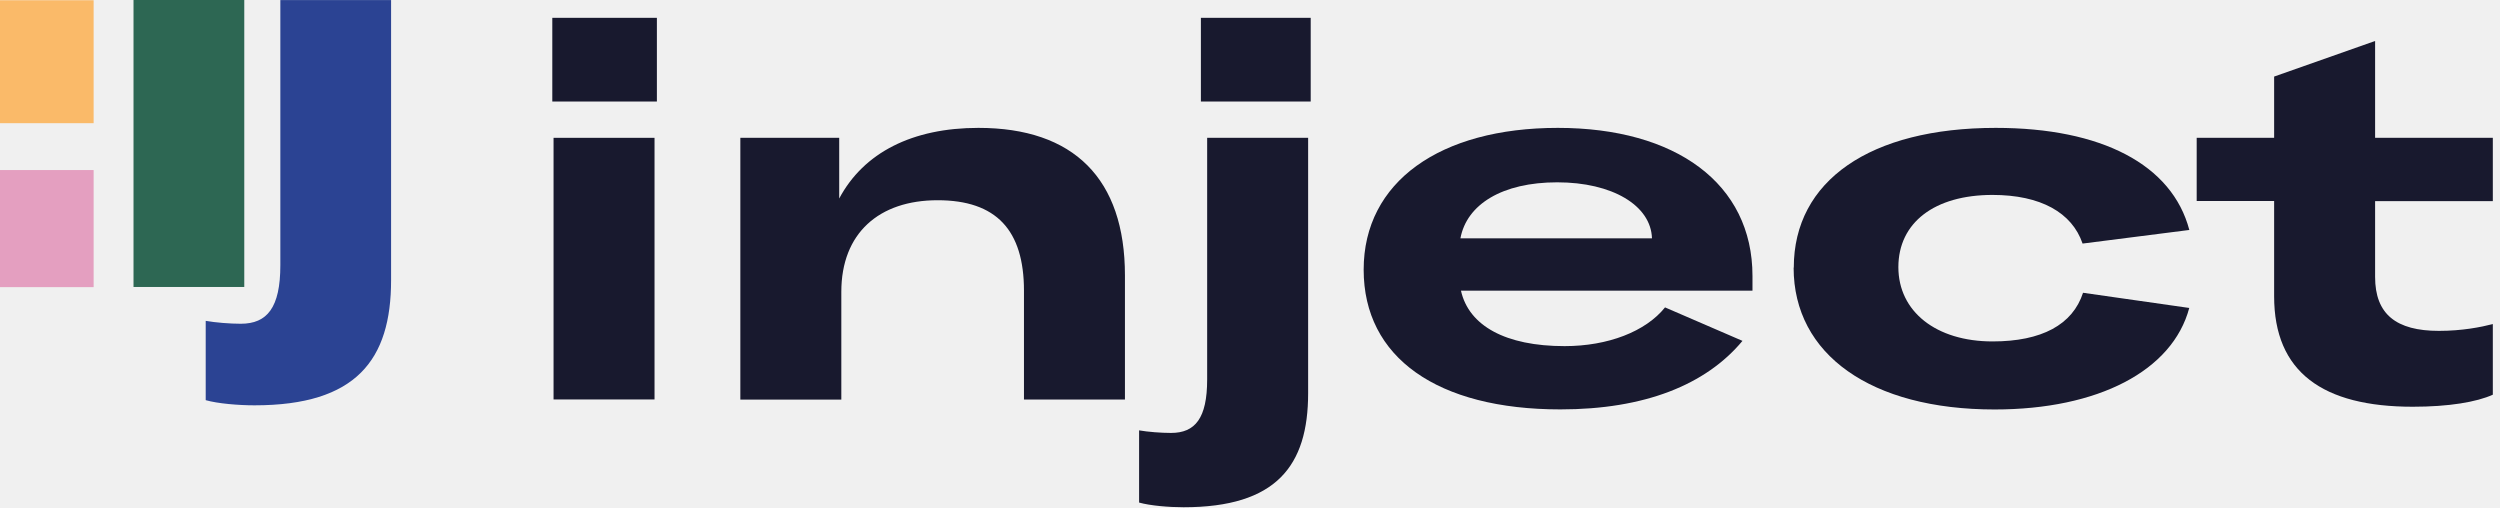
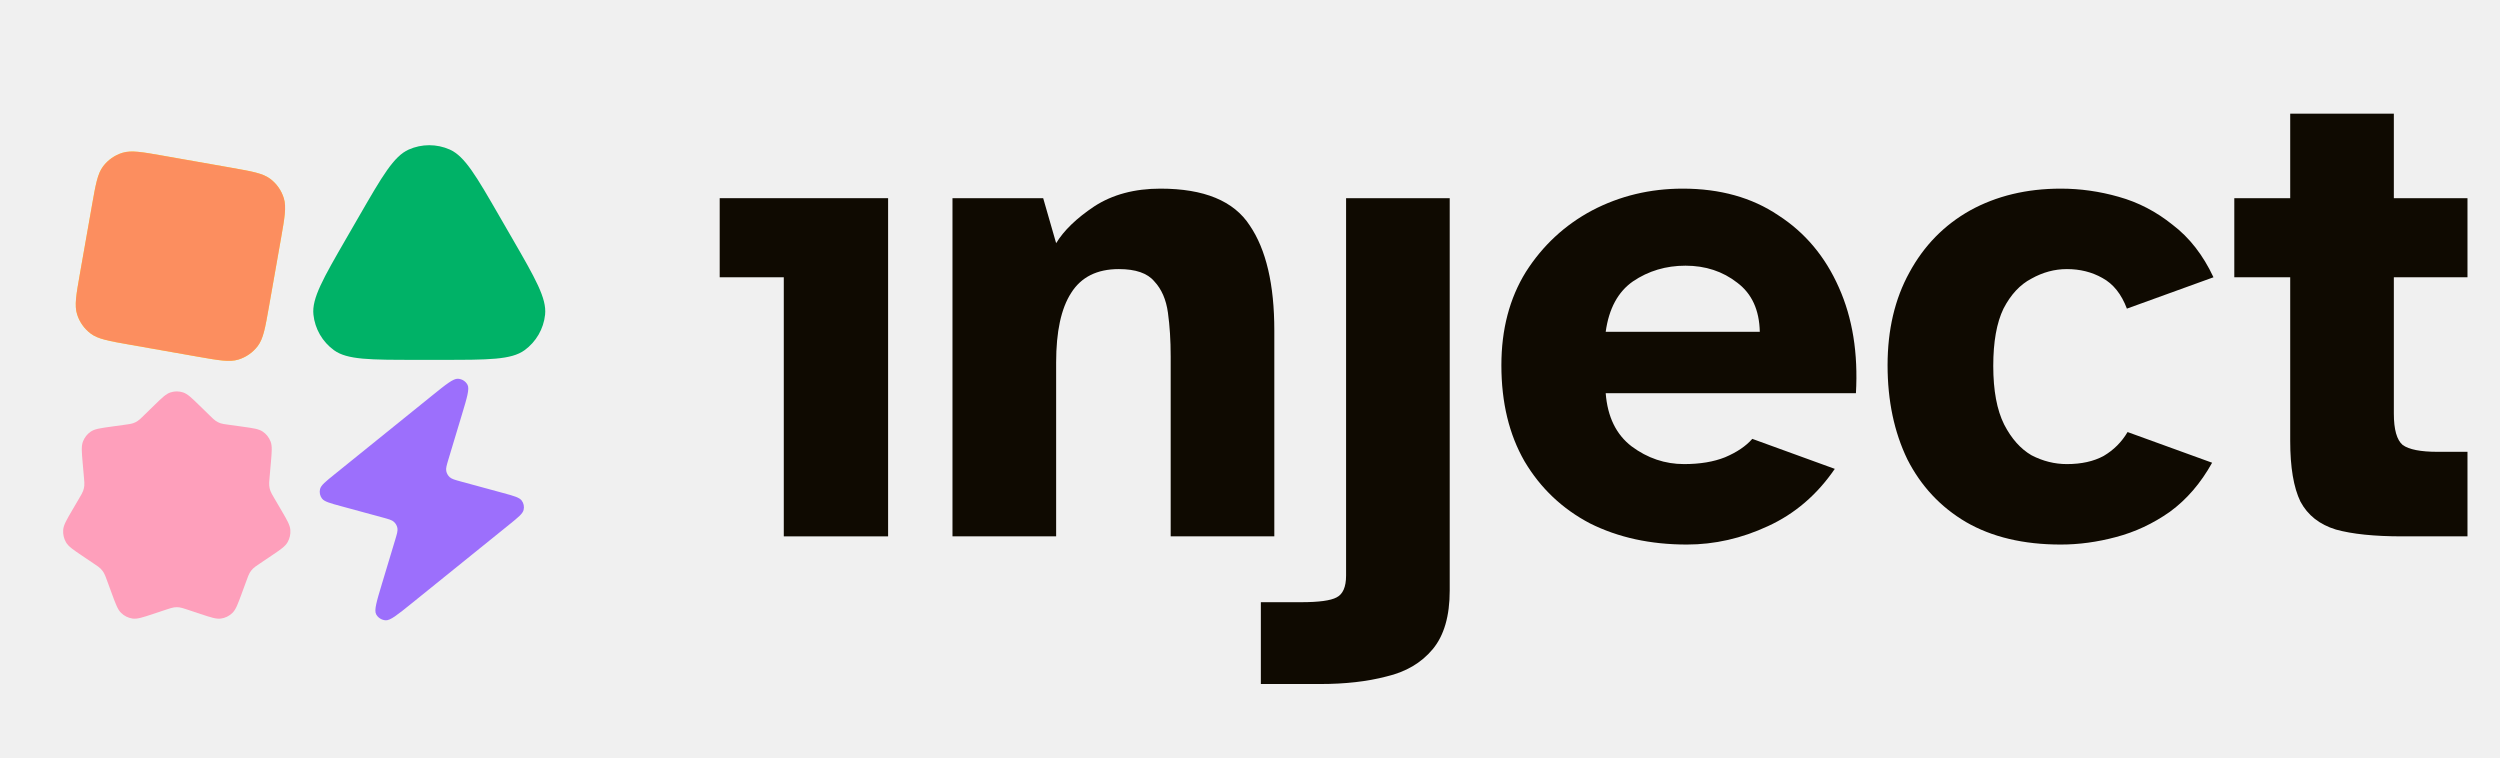
- <svg xmlns="http://www.w3.org/2000/svg" width="138" height="28" viewBox="0 0 138 28" fill="none">
-   <path d="M30.556 7.608H36.13V22.05H30.556V7.608Z" fill="#18192E" />
-   <path d="M40.867 7.608H46.324V10.958C47.68 8.415 50.37 7.059 54.01 7.059C59.269 7.059 62.097 9.862 62.097 15.207V22.055H56.523V16.049C56.523 12.698 54.99 11.053 51.756 11.053C48.522 11.053 46.441 12.871 46.441 16.109V22.059H40.867V7.616V7.608Z" fill="#18192E" />
-   <path d="M62.878 27.741V23.756C63.37 23.842 64.091 23.898 64.64 23.898C65.97 23.898 66.635 23.091 66.635 20.954V7.608H72.209V21.705C72.209 25.72 70.447 28 65.335 28C64.528 28 63.487 27.914 62.878 27.741Z" fill="#18192E" />
-   <path d="M96.733 16.044H80.645C81.077 17.979 83.102 19.106 86.366 19.106C88.763 19.106 90.844 18.298 91.91 16.968L96.185 18.816C94.164 21.243 90.783 22.599 86.133 22.599C79.346 22.599 75.274 19.74 75.274 14.887C75.274 10.034 79.493 7.059 85.991 7.059C92.489 7.059 96.737 10.121 96.737 15.233V16.04L96.733 16.044ZM91.189 13.156C91.133 11.338 88.996 10.064 85.96 10.064C82.925 10.064 80.965 11.278 80.615 13.156H91.189Z" fill="#18192E" />
-   <path d="M99.017 14.771C99.017 9.974 103.235 7.059 110.165 7.059C115.998 7.059 119.897 9.08 120.851 12.694L114.958 13.445C114.379 11.74 112.648 10.76 109.988 10.76C106.78 10.76 104.79 12.292 104.79 14.745C104.79 17.197 106.871 18.847 109.988 18.847C112.704 18.847 114.41 17.923 114.984 16.161L120.847 16.999C119.923 20.466 115.821 22.603 110.101 22.603C103.283 22.603 99.008 19.572 99.008 14.775L99.017 14.771Z" fill="#18192E" />
-   <path d="M121.257 7.608H125.532V4.227L131.106 2.262V7.608H137.604V11.101H131.106V15.289C131.106 17.34 132.263 18.264 134.629 18.264C135.899 18.264 136.939 18.061 137.604 17.888V21.787C136.71 22.193 135.177 22.452 133.187 22.452C128.217 22.452 125.532 20.543 125.532 16.355V11.096H121.257V7.603V7.608Z" fill="#18192E" />
-   <path d="M36.26 0.984H30.487V5.604H36.26V0.984Z" fill="#18192E" />
-   <path d="M72.351 0.984H66.289V5.604H72.351V0.984Z" fill="#18192E" />
-   <path d="M11.355 22.081V17.711C11.895 17.806 12.685 17.871 13.29 17.871C14.745 17.871 15.475 16.986 15.475 14.641V0.004H21.588V15.466C21.588 19.87 19.658 22.374 14.05 22.374C13.165 22.374 12.02 22.279 11.355 22.089V22.081Z" fill="#2B4393" />
-   <path d="M7.37 0H13.484V15.841H7.37V0Z" fill="#2D6753" />
-   <path d="M0 9.387L0 15.85H5.168V9.387H0Z" fill="#E49FC0" />
-   <path d="M0 0.013L0 6.8H5.168V0.013H0Z" fill="#FABA69" />
+ <svg xmlns="http://www.w3.org/2000/svg" width="132" height="40" viewBox="0 0 132 40" fill="none">
+   <g clip-path="url(#clip0_2482_83112)">
+     <path d="M24.354 25.429L26.538 26.023C27.126 26.183 27.42 26.263 27.544 26.427C27.652 26.569 27.689 26.752 27.646 26.927C27.596 27.127 27.358 27.319 26.881 27.704L21.735 31.859C20.985 32.464 20.61 32.767 20.362 32.752C20.148 32.738 19.958 32.617 19.86 32.432C19.747 32.218 19.884 31.764 20.157 30.855L20.862 28.516C20.961 28.188 21.01 28.024 20.983 27.881C20.959 27.755 20.895 27.641 20.8 27.555C20.692 27.456 20.525 27.411 20.191 27.32L18.007 26.726C17.419 26.566 17.125 26.486 17.001 26.323C16.893 26.18 16.856 25.997 16.899 25.823C16.949 25.622 17.187 25.43 17.664 25.045L22.81 20.89C23.56 20.285 23.935 19.982 24.183 19.998C24.397 20.011 24.587 20.132 24.685 20.317C24.799 20.531 24.662 20.986 24.388 21.894L23.683 24.234C23.584 24.561 23.535 24.725 23.562 24.868C23.586 24.994 23.65 25.108 23.745 25.195C23.854 25.293 24.02 25.338 24.354 25.429Z" fill="#9C6FFC" />
+     <path d="M8.61 8.221L12.203 8.854C13.32 9.051 13.879 9.15 14.268 9.442C14.61 9.7 14.861 10.059 14.986 10.468C15.128 10.934 15.03 11.493 14.833 12.61L14.199 16.203C14.002 17.32 13.904 17.879 13.611 18.268C13.353 18.61 12.994 18.861 12.585 18.986C12.12 19.128 11.561 19.03 10.443 18.833L6.851 18.199C5.733 18.002 5.174 17.904 4.786 17.611C4.444 17.353 4.192 16.994 4.067 16.585C3.925 16.12 4.024 15.561 4.221 14.443L4.854 10.851C5.051 9.733 5.15 9.174 5.442 8.786C5.7 8.444 6.059 8.192 6.468 8.067C6.934 7.925 7.493 8.024 8.61 8.221Z" fill="#FBEE40" />
+     <path d="M8.61 8.221L12.203 8.854C13.32 9.051 13.879 9.15 14.268 9.442C14.61 9.7 14.861 10.059 14.986 10.468C15.128 10.934 15.03 11.493 14.833 12.61L14.199 16.203C14.002 17.32 13.904 17.879 13.611 18.268C13.353 18.61 12.994 18.861 12.585 18.986C12.12 19.128 11.561 19.03 10.443 18.833L6.851 18.199C5.733 18.002 5.174 17.904 4.786 17.611C4.444 17.353 4.192 16.994 4.067 16.585C3.925 16.12 4.024 15.561 4.221 14.443L4.854 10.851C5.051 9.733 5.15 9.174 5.442 8.786C5.7 8.444 6.059 8.192 6.468 8.067C6.934 7.925 7.493 8.024 8.61 8.221Z" fill="#FC8E5F" />
+     <path d="M18.97 11.4C20.183 9.3 20.789 8.25 21.58 7.897C22.271 7.59 23.059 7.59 23.75 7.897C24.541 8.25 25.148 9.3 26.36 11.4L27.053 12.6C28.265 14.7 28.872 15.75 28.781 16.612C28.702 17.364 28.308 18.046 27.697 18.491C26.996 19 25.783 19 23.358 19H21.972C19.547 19 18.334 19 17.634 18.491C17.022 18.046 16.628 17.364 16.549 16.612C16.458 15.75 17.065 14.7 18.277 12.6L18.97 11.4Z" fill="#00B267" />
+     <path d="M8.127 21.417C8.551 21.003 8.763 20.796 9.006 20.718C9.219 20.649 9.448 20.649 9.661 20.718C9.903 20.796 10.115 21.003 10.539 21.417L11.082 21.946C11.234 22.095 11.31 22.169 11.396 22.226C11.473 22.277 11.556 22.318 11.643 22.348C11.74 22.381 11.845 22.395 12.053 22.424L12.797 22.527C13.378 22.608 13.668 22.648 13.879 22.793C14.065 22.92 14.207 23.103 14.288 23.316C14.379 23.558 14.353 23.856 14.3 24.453L14.233 25.216C14.214 25.43 14.205 25.537 14.215 25.642C14.224 25.735 14.245 25.826 14.276 25.914C14.311 26.013 14.365 26.105 14.473 26.29L14.858 26.947C15.159 27.462 15.309 27.719 15.33 27.977C15.348 28.205 15.297 28.433 15.184 28.63C15.056 28.854 14.811 29.019 14.321 29.349L13.695 29.771C13.52 29.889 13.432 29.949 13.358 30.022C13.292 30.087 13.235 30.161 13.187 30.24C13.134 30.33 13.097 30.431 13.023 30.632L12.759 31.349C12.553 31.91 12.45 32.191 12.265 32.368C12.102 32.525 11.896 32.626 11.674 32.659C11.423 32.696 11.144 32.603 10.586 32.418L9.873 32.181C9.672 32.115 9.572 32.082 9.47 32.069C9.379 32.057 9.287 32.057 9.197 32.069C9.094 32.082 8.994 32.115 8.794 32.181L8.081 32.418C7.523 32.603 7.244 32.696 6.992 32.659C6.771 32.626 6.565 32.525 6.402 32.368C6.217 32.191 6.114 31.91 5.907 31.349L5.644 30.632C5.57 30.431 5.533 30.33 5.479 30.24C5.432 30.161 5.374 30.087 5.309 30.022C5.235 29.949 5.147 29.889 4.971 29.771L4.345 29.349C3.856 29.019 3.611 28.854 3.483 28.63C3.37 28.433 3.319 28.205 3.337 27.977C3.357 27.719 3.508 27.462 3.809 26.947L4.193 26.29C4.301 26.105 4.355 26.013 4.391 25.914C4.422 25.826 4.442 25.735 4.451 25.642C4.462 25.537 4.452 25.43 4.433 25.216L4.366 24.453C4.314 23.856 4.287 23.558 4.379 23.316C4.459 23.103 4.602 22.92 4.787 22.793C4.998 22.648 5.289 22.608 5.87 22.527L6.613 22.424C6.822 22.395 6.926 22.381 7.024 22.348C7.111 22.318 7.194 22.277 7.27 22.226C7.357 22.169 7.433 22.095 7.585 21.946L8.127 21.417Z" fill="#FE9FBB" />
+   </g>
+   <path d="M126.827 28.32C125.363 28.32 124.199 28.2 123.335 27.96C122.471 27.696 121.847 27.204 121.463 26.484C121.103 25.74 120.923 24.672 120.923 23.28V14.64H117.971V10.464H120.923V6H126.395V10.464H130.283V14.64H126.395V21.84C126.395 22.68 126.551 23.232 126.863 23.496C127.199 23.736 127.811 23.856 128.699 23.856H130.283V28.32H126.827Z" fill="#0F0A01" />
+   <path d="M108.808 28.752C106.84 28.752 105.172 28.356 103.804 27.564C102.46 26.772 101.428 25.668 100.708 24.252C100.012 22.812 99.664 21.156 99.664 19.284C99.664 17.412 100.048 15.78 100.816 14.388C101.584 12.972 102.652 11.88 104.02 11.112C105.412 10.344 107.008 9.96 108.808 9.96C109.84 9.96 110.86 10.104 111.868 10.392C112.9 10.68 113.848 11.172 114.712 11.868C115.6 12.54 116.32 13.464 116.872 14.64L112.3 16.296C112.012 15.528 111.58 14.988 111.004 14.676C110.452 14.364 109.828 14.208 109.132 14.208C108.484 14.208 107.86 14.376 107.26 14.712C106.66 15.024 106.168 15.552 105.784 16.296C105.424 17.04 105.244 18.048 105.244 19.32C105.244 20.616 105.436 21.648 105.82 22.416C106.204 23.16 106.684 23.7 107.26 24.036C107.86 24.348 108.484 24.504 109.132 24.504C109.9 24.504 110.548 24.36 111.076 24.072C111.604 23.76 112.024 23.34 112.336 22.812L116.8 24.432C116.2 25.512 115.456 26.376 114.568 27.024C113.68 27.648 112.732 28.092 111.724 28.356C110.74 28.62 109.768 28.752 108.808 28.752Z" fill="#0F0A01" />
+   <path d="M89.065 28.752C87.145 28.752 85.441 28.38 83.953 27.636C82.489 26.868 81.337 25.776 80.497 24.36C79.681 22.944 79.273 21.252 79.273 19.284C79.273 17.388 79.705 15.744 80.569 14.352C81.457 12.96 82.621 11.88 84.061 11.112C85.525 10.344 87.121 9.96 88.849 9.96C90.817 9.96 92.497 10.428 93.889 11.364C95.305 12.276 96.373 13.548 97.093 15.18C97.813 16.788 98.113 18.648 97.993 20.76H84.781C84.877 22.008 85.333 22.944 86.149 23.568C86.989 24.192 87.913 24.504 88.921 24.504C89.761 24.504 90.481 24.384 91.081 24.144C91.705 23.88 92.185 23.556 92.521 23.172L96.877 24.756C95.941 26.124 94.765 27.132 93.349 27.78C91.957 28.428 90.529 28.752 89.065 28.752ZM84.781 17.52H92.917C92.893 16.368 92.497 15.504 91.729 14.928C90.961 14.328 90.049 14.028 88.993 14.028C87.961 14.028 87.037 14.304 86.221 14.856C85.429 15.408 84.949 16.296 84.781 17.52Z" fill="#0F0A01" />
+   <path d="M69.705 36.116H66.573V31.796H68.697C69.633 31.796 70.257 31.712 70.569 31.544C70.905 31.376 71.073 30.992 71.073 30.392V10.464H76.545V31.184C76.545 32.528 76.245 33.56 75.645 34.28C75.045 35 74.229 35.48 73.197 35.72C72.189 35.984 71.025 36.116 69.705 36.116Z" fill="#0F0A01" />
+   <path d="M50.291 28.32V10.464H55.08L55.764 12.84C56.172 12.168 56.843 11.52 57.779 10.896C58.739 10.272 59.904 9.96 61.272 9.96C63.575 9.96 65.147 10.608 65.987 11.904C66.852 13.176 67.284 15.024 67.284 17.448V28.32H61.812V18.816C61.812 17.976 61.764 17.208 61.667 16.512C61.572 15.816 61.331 15.264 60.947 14.856C60.587 14.424 59.964 14.208 59.075 14.208C57.923 14.208 57.084 14.628 56.556 15.468C56.028 16.284 55.764 17.508 55.764 19.14V28.32H50.291Z" fill="#0F0A01" />
+   <path d="M41.384 28.32V14.64H38V10.464H46.892V28.32H41.384Z" fill="#0F0A01" />
+   <defs>
+     <clipPath id="clip0_2482_83112">
+       <rect width="32" height="32" fill="white" transform="translate(0 4)" />
+     </clipPath>
+   </defs>
</svg>
